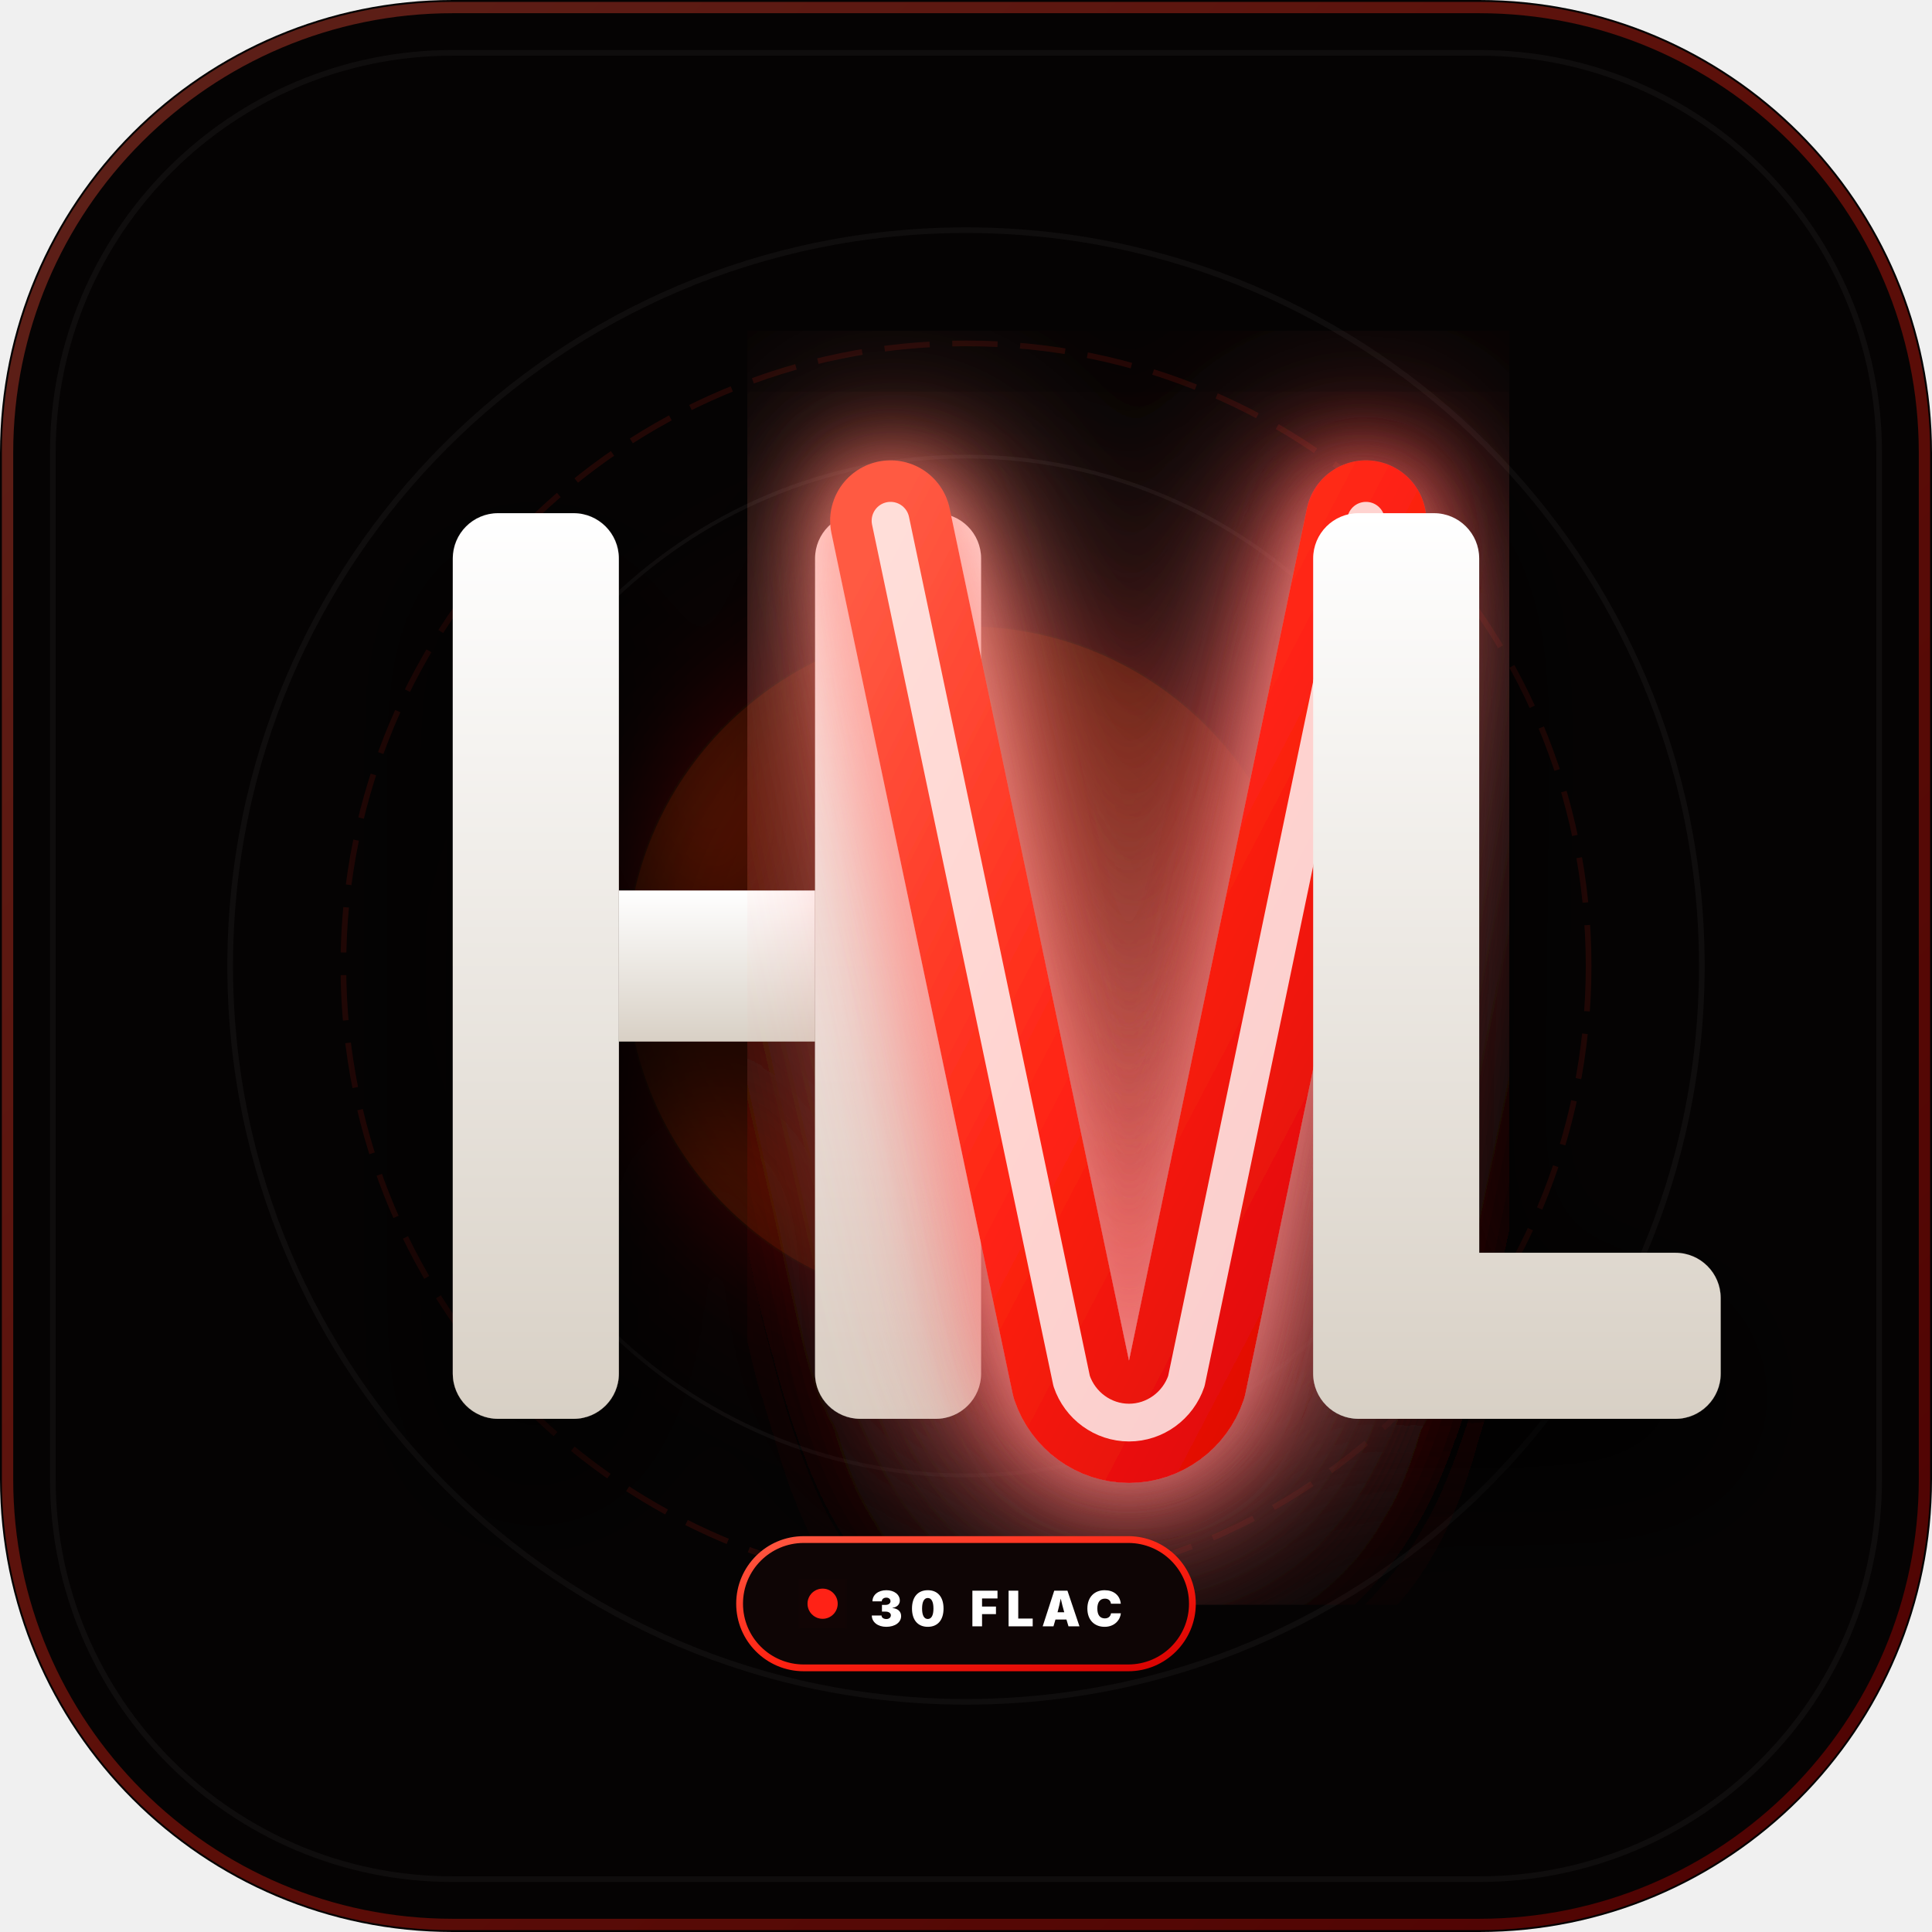
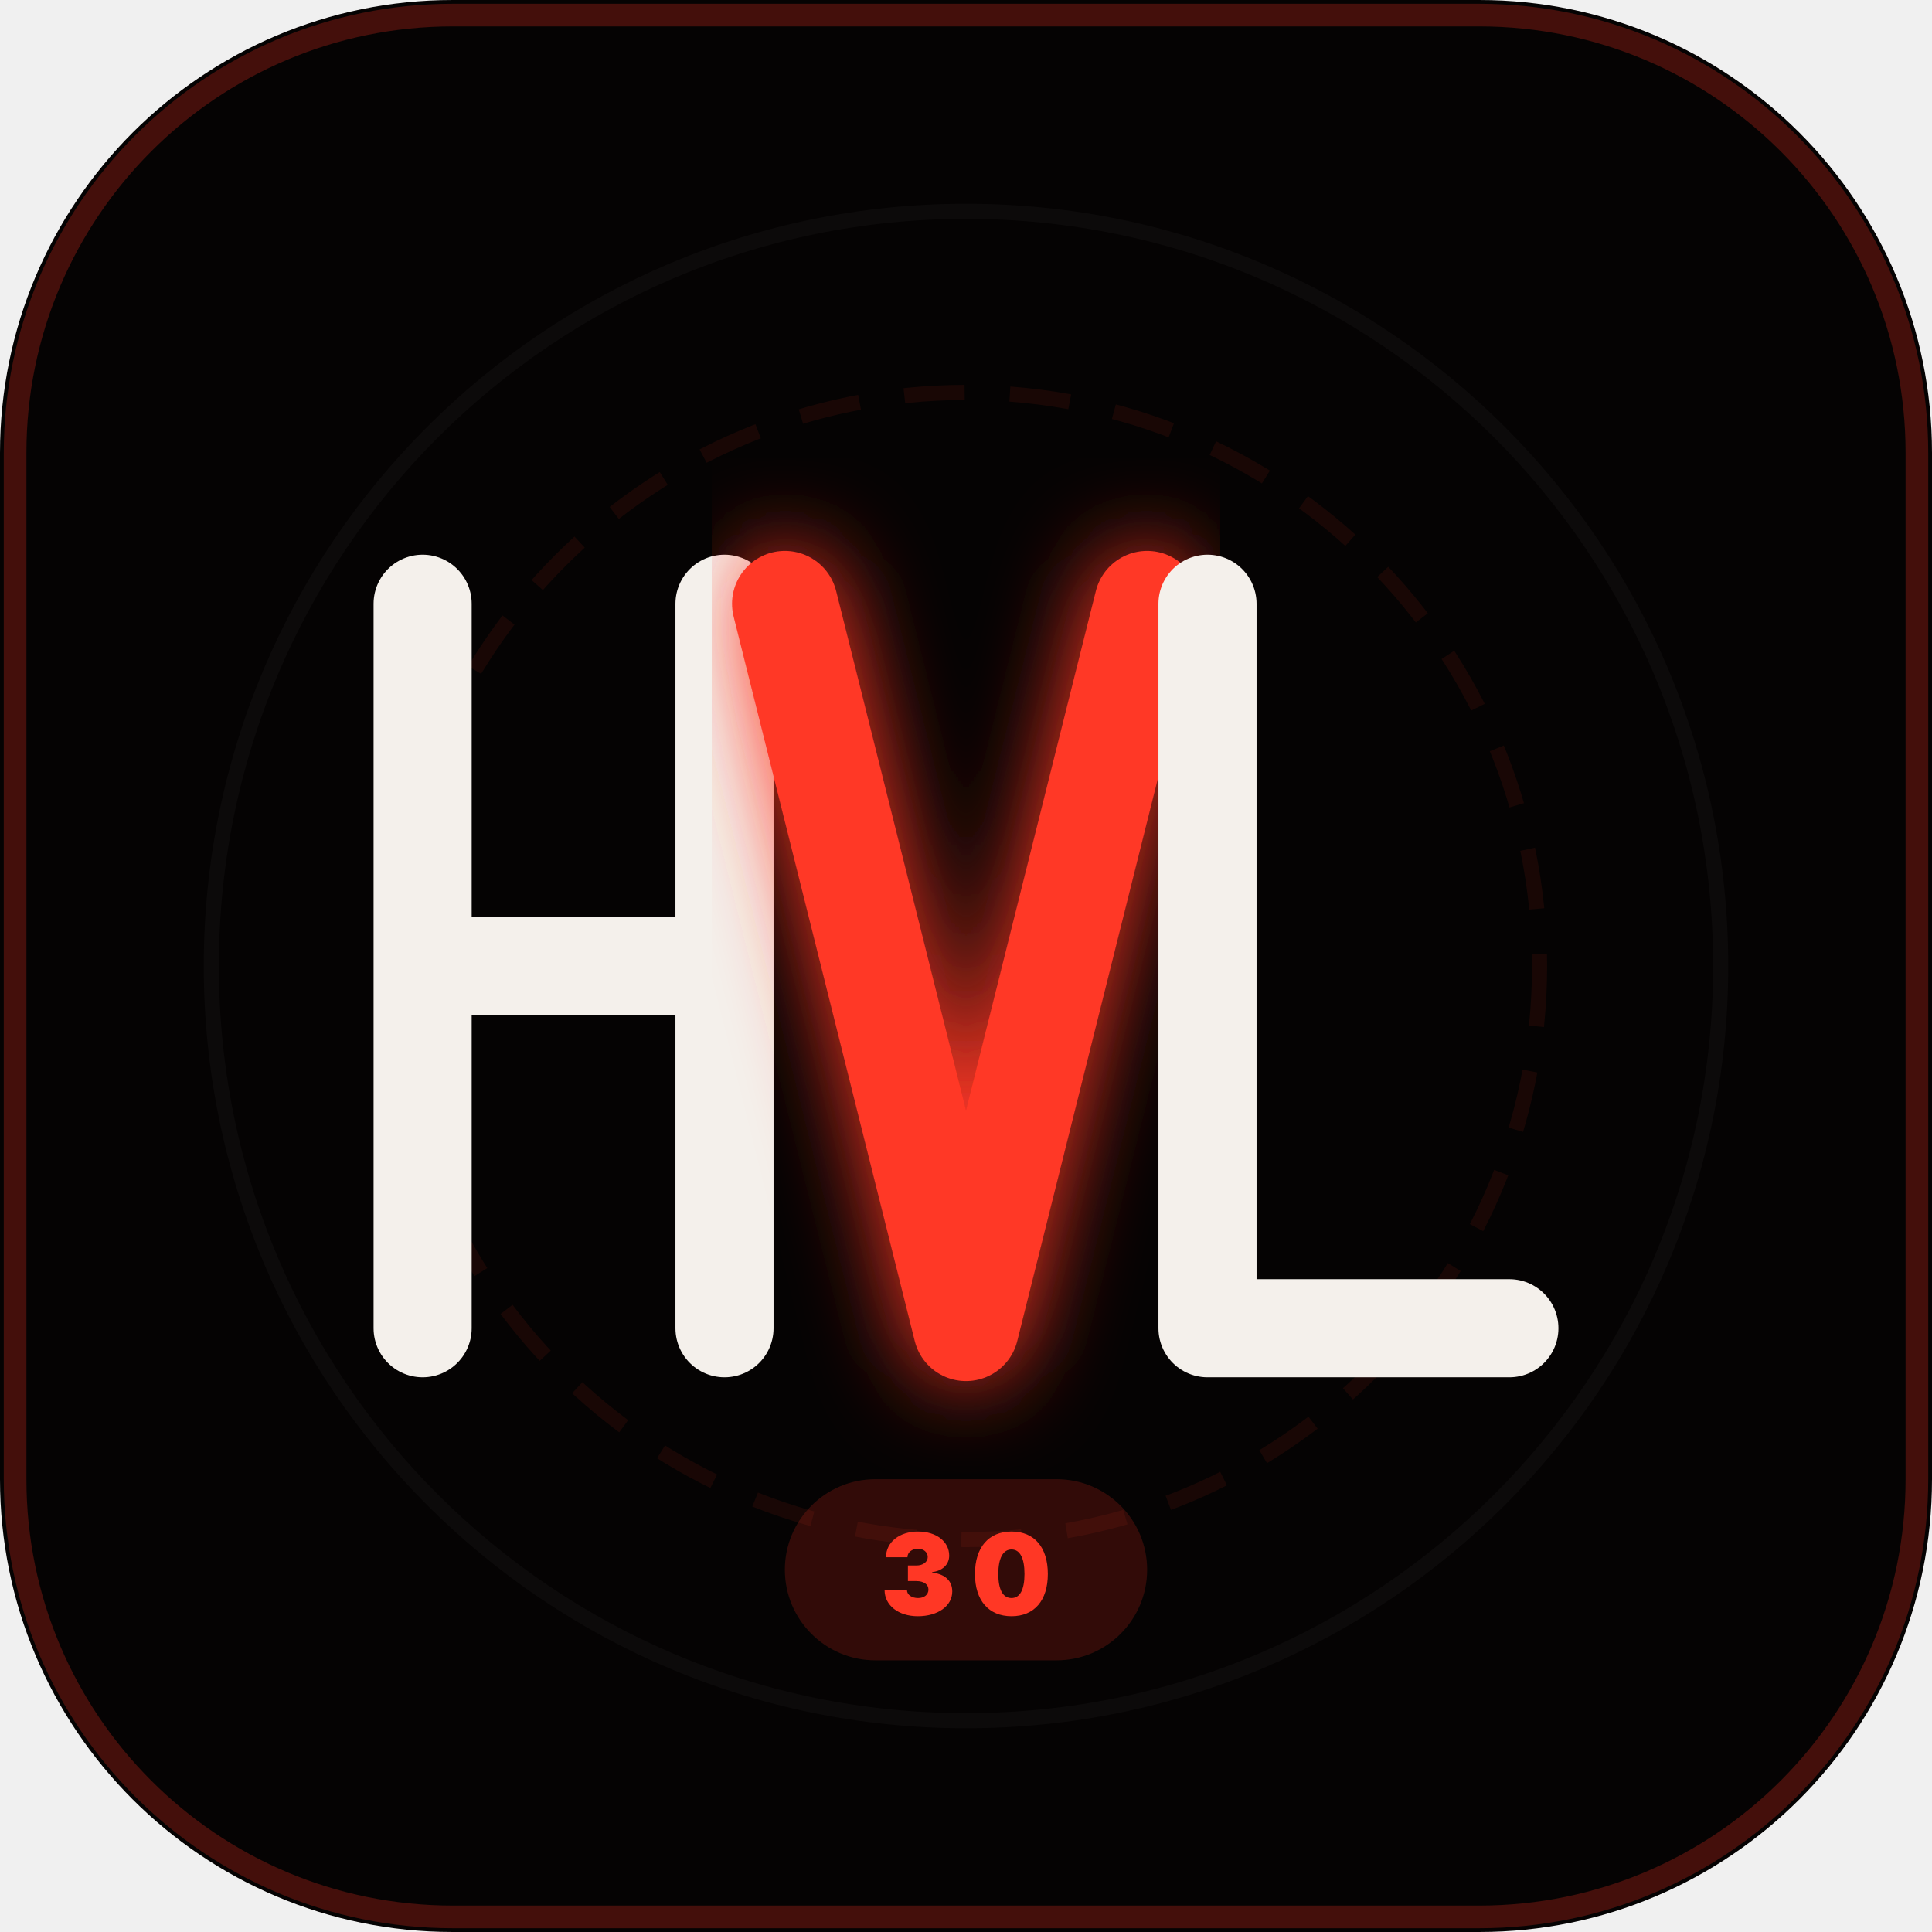
- <svg xmlns="http://www.w3.org/2000/svg" width="512" height="512" viewBox="0 0 512 512" fill="none">
+ <svg xmlns="http://www.w3.org/2000/svg" width="128" height="128" viewBox="0 0 128 128" fill="none">
  <defs>
-     <radialGradient id="bgGlow" cx="0" cy="0" r="1" gradientTransform="translate(256 256) rotate(45) scale(340)">
-       <stop offset="0%" stop-color="#2a0604" />
-       <stop offset="45%" stop-color="#120404" />
+     <radialGradient id="hvlBg" cx="0" cy="0" r="1" gradientTransform="translate(64 64) rotate(45) scale(88)">
+       <stop offset="0%" stop-color="#240705" />
+       <stop offset="60%" stop-color="#0e0606" />
      <stop offset="100%" stop-color="#050303" />
    </radialGradient>
-     <linearGradient id="neonRed" x1="0" y1="0" x2="1" y2="1">
-       <stop offset="0%" stop-color="#FF5A43" />
-       <stop offset="50%" stop-color="#FF2413" />
-       <stop offset="100%" stop-color="#D60000" />
-     </linearGradient>
-     <linearGradient id="titanium" x1="0" y1="0" x2="0" y2="1">
-       <stop offset="0%" stop-color="#FFFFFF" />
-       <stop offset="100%" stop-color="#D8D0C5" />
-     </linearGradient>
-     <filter id="laserGlow" x="-30%" y="-30%" width="160%" height="160%">
-       <feGaussianBlur stdDeviation="12" result="blur1" />
-       <feGaussianBlur stdDeviation="24" result="blur2" />
+     <filter id="crimsonGlow" x="-20%" y="-20%" width="140%" height="140%">
+       <feGaussianBlur stdDeviation="3" result="blur" />
      <feMerge>
-         <feMergeNode in="blur2" />
-         <feMergeNode in="blur1" />
+         <feMergeNode in="blur" />
        <feMergeNode in="SourceGraphic" />
      </feMerge>
    </filter>
-     <filter id="softShadow" x="-20%" y="-20%" width="140%" height="140%">
-       <feDropShadow dx="0" dy="16" stdDeviation="20" flood-color="#000000" flood-opacity="0.9" />
-     </filter>
  </defs>
-   <rect width="512" height="512" rx="120" fill="url(#bgGlow)" />
-   <rect x="2" y="2" width="508" height="508" rx="118" stroke="url(#neonRed)" stroke-opacity="0.35" stroke-width="3" />
-   <rect x="14" y="14" width="484" height="484" rx="106" stroke="#FFFFFF" stroke-opacity="0.04" stroke-width="1.5" />
-   <circle cx="256" cy="256" r="195" stroke="#FFFFFF" stroke-opacity="0.04" stroke-width="1.5" />
-   <circle cx="256" cy="256" r="165" stroke="#FF2413" stroke-opacity="0.12" stroke-width="1.5" stroke-dasharray="12 6" />
-   <circle cx="256" cy="256" r="135" stroke="#FFFFFF" stroke-opacity="0.05" stroke-width="1" />
-   <circle cx="256" cy="256" r="90" fill="#FF2413" fill-opacity="0.16" filter="url(#laserGlow)" />
-   <g filter="url(#softShadow)">
-     <path d="M120 148C120 141.373 125.373 136 132 136H152C158.627 136 164 141.373 164 148V364C164 370.627 158.627 376 152 376H132C125.373 376 120 370.627 120 364V148Z" fill="url(#titanium)" />
-     <path d="M164 236H216V276H164V236Z" fill="url(#titanium)" />
-     <path d="M216 148C216 141.373 221.373 136 228 136H248C254.627 136 260 141.373 260 148V364C260 370.627 254.627 376 248 376H228C221.373 376 216 370.627 216 364V148Z" fill="url(#titanium)" />
-     <g filter="url(#laserGlow)">
-       <path d="M236 138L284 366C286.2 372.5 292.3 377 299.2 377C306.1 377 312.2 372.5 314.4 366L362 138" stroke="url(#neonRed)" stroke-width="32" stroke-linecap="round" stroke-linejoin="round" />
-       <path d="M236 138L284 366C286.2 372.5 292.3 377 299.2 377C306.1 377 312.2 372.5 314.4 366L362 138" stroke="#FFFFFF" stroke-width="10" stroke-linecap="round" stroke-linejoin="round" stroke-opacity="0.8" />
-     </g>
-     <path d="M348 148C348 141.373 353.373 136 360 136H380C386.627 136 392 141.373 392 148V332H444C450.627 332 456 337.373 456 344V364C456 370.627 450.627 376 444 376H360C353.373 376 348 370.627 348 364V148Z" fill="url(#titanium)" />
-   </g>
-   <g transform="translate(196, 408)">
-     <rect width="120" height="34" rx="17" fill="#0E0505" stroke="url(#neonRed)" stroke-width="1.8" />
-     <circle cx="22" cy="17" r="4" fill="#FF2413" filter="url(#laserGlow)" />
-     <text x="68" y="23" fill="#FFFFFF" font-family="-apple-system, BlinkMacSystemFont, 'SF Pro Display', Inter, sans-serif" font-size="13" font-weight="900" letter-spacing="2" text-anchor="middle">30 FLAC</text>
-   </g>
+   <rect width="128" height="128" rx="30" fill="url(#hvlBg)" />
+   <rect x="1" y="1" width="126" height="126" rx="29" stroke="#FF3725" stroke-opacity="0.25" stroke-width="1.5" />
+   <circle cx="64" cy="64" r="50" stroke="#FFFFFF" stroke-opacity="0.03" stroke-width="1" />
+   <circle cx="64" cy="64" r="38" stroke="#FF3725" stroke-opacity="0.08" stroke-width="1" stroke-dasharray="4 3" />
+   <path d="M28 40V88M48 40V88M28 64H48" stroke="#F4F0EB" stroke-width="6.5" stroke-linecap="round" stroke-linejoin="round" />
+   <path d="M52 40L64 88L76 40" stroke="#FF3725" stroke-width="7" stroke-linecap="round" stroke-linejoin="round" filter="url(#crimsonGlow)" />
+   <path d="M80 40V88H100" stroke="#F4F0EB" stroke-width="6.5" stroke-linecap="round" stroke-linejoin="round" />
+   <rect x="52" y="98" width="24" height="12" rx="6" fill="#FF3725" fill-opacity="0.18" />
+   <text x="64" y="107" fill="#FF3725" font-family="-apple-system, system-ui, sans-serif" font-size="7.5" font-weight="900" text-anchor="middle" letter-spacing="1">30</text>
</svg>
